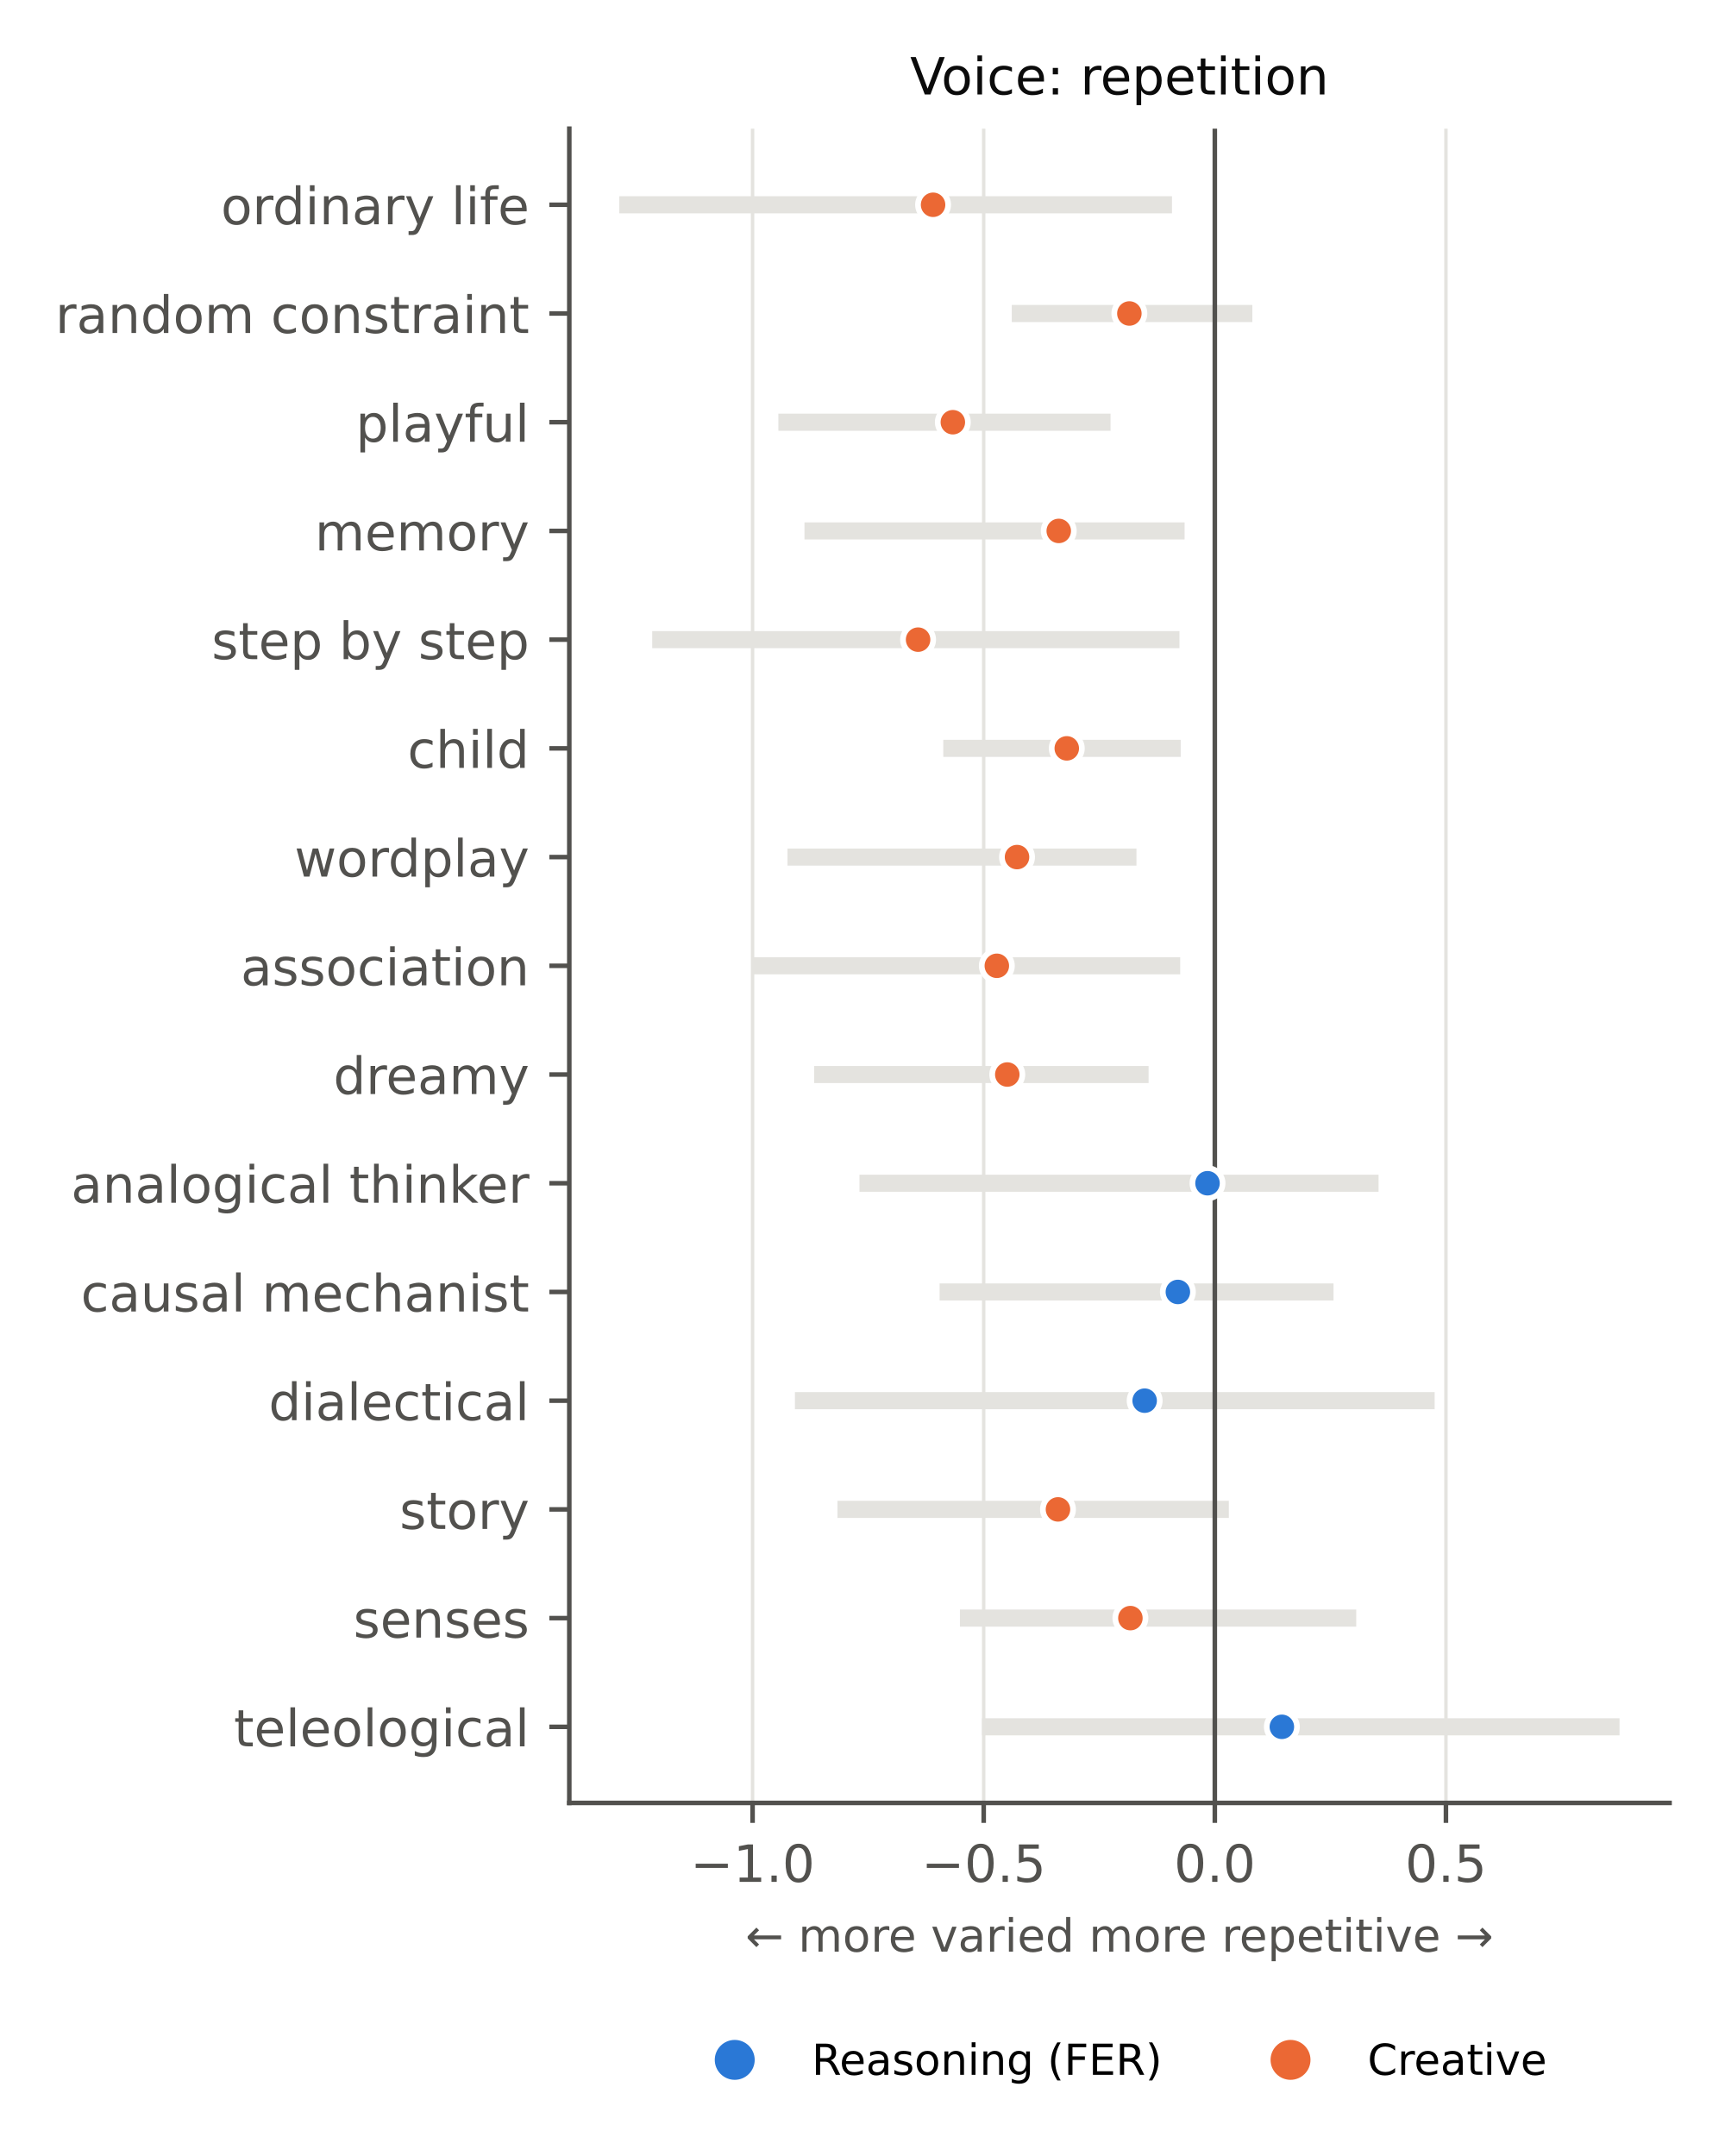
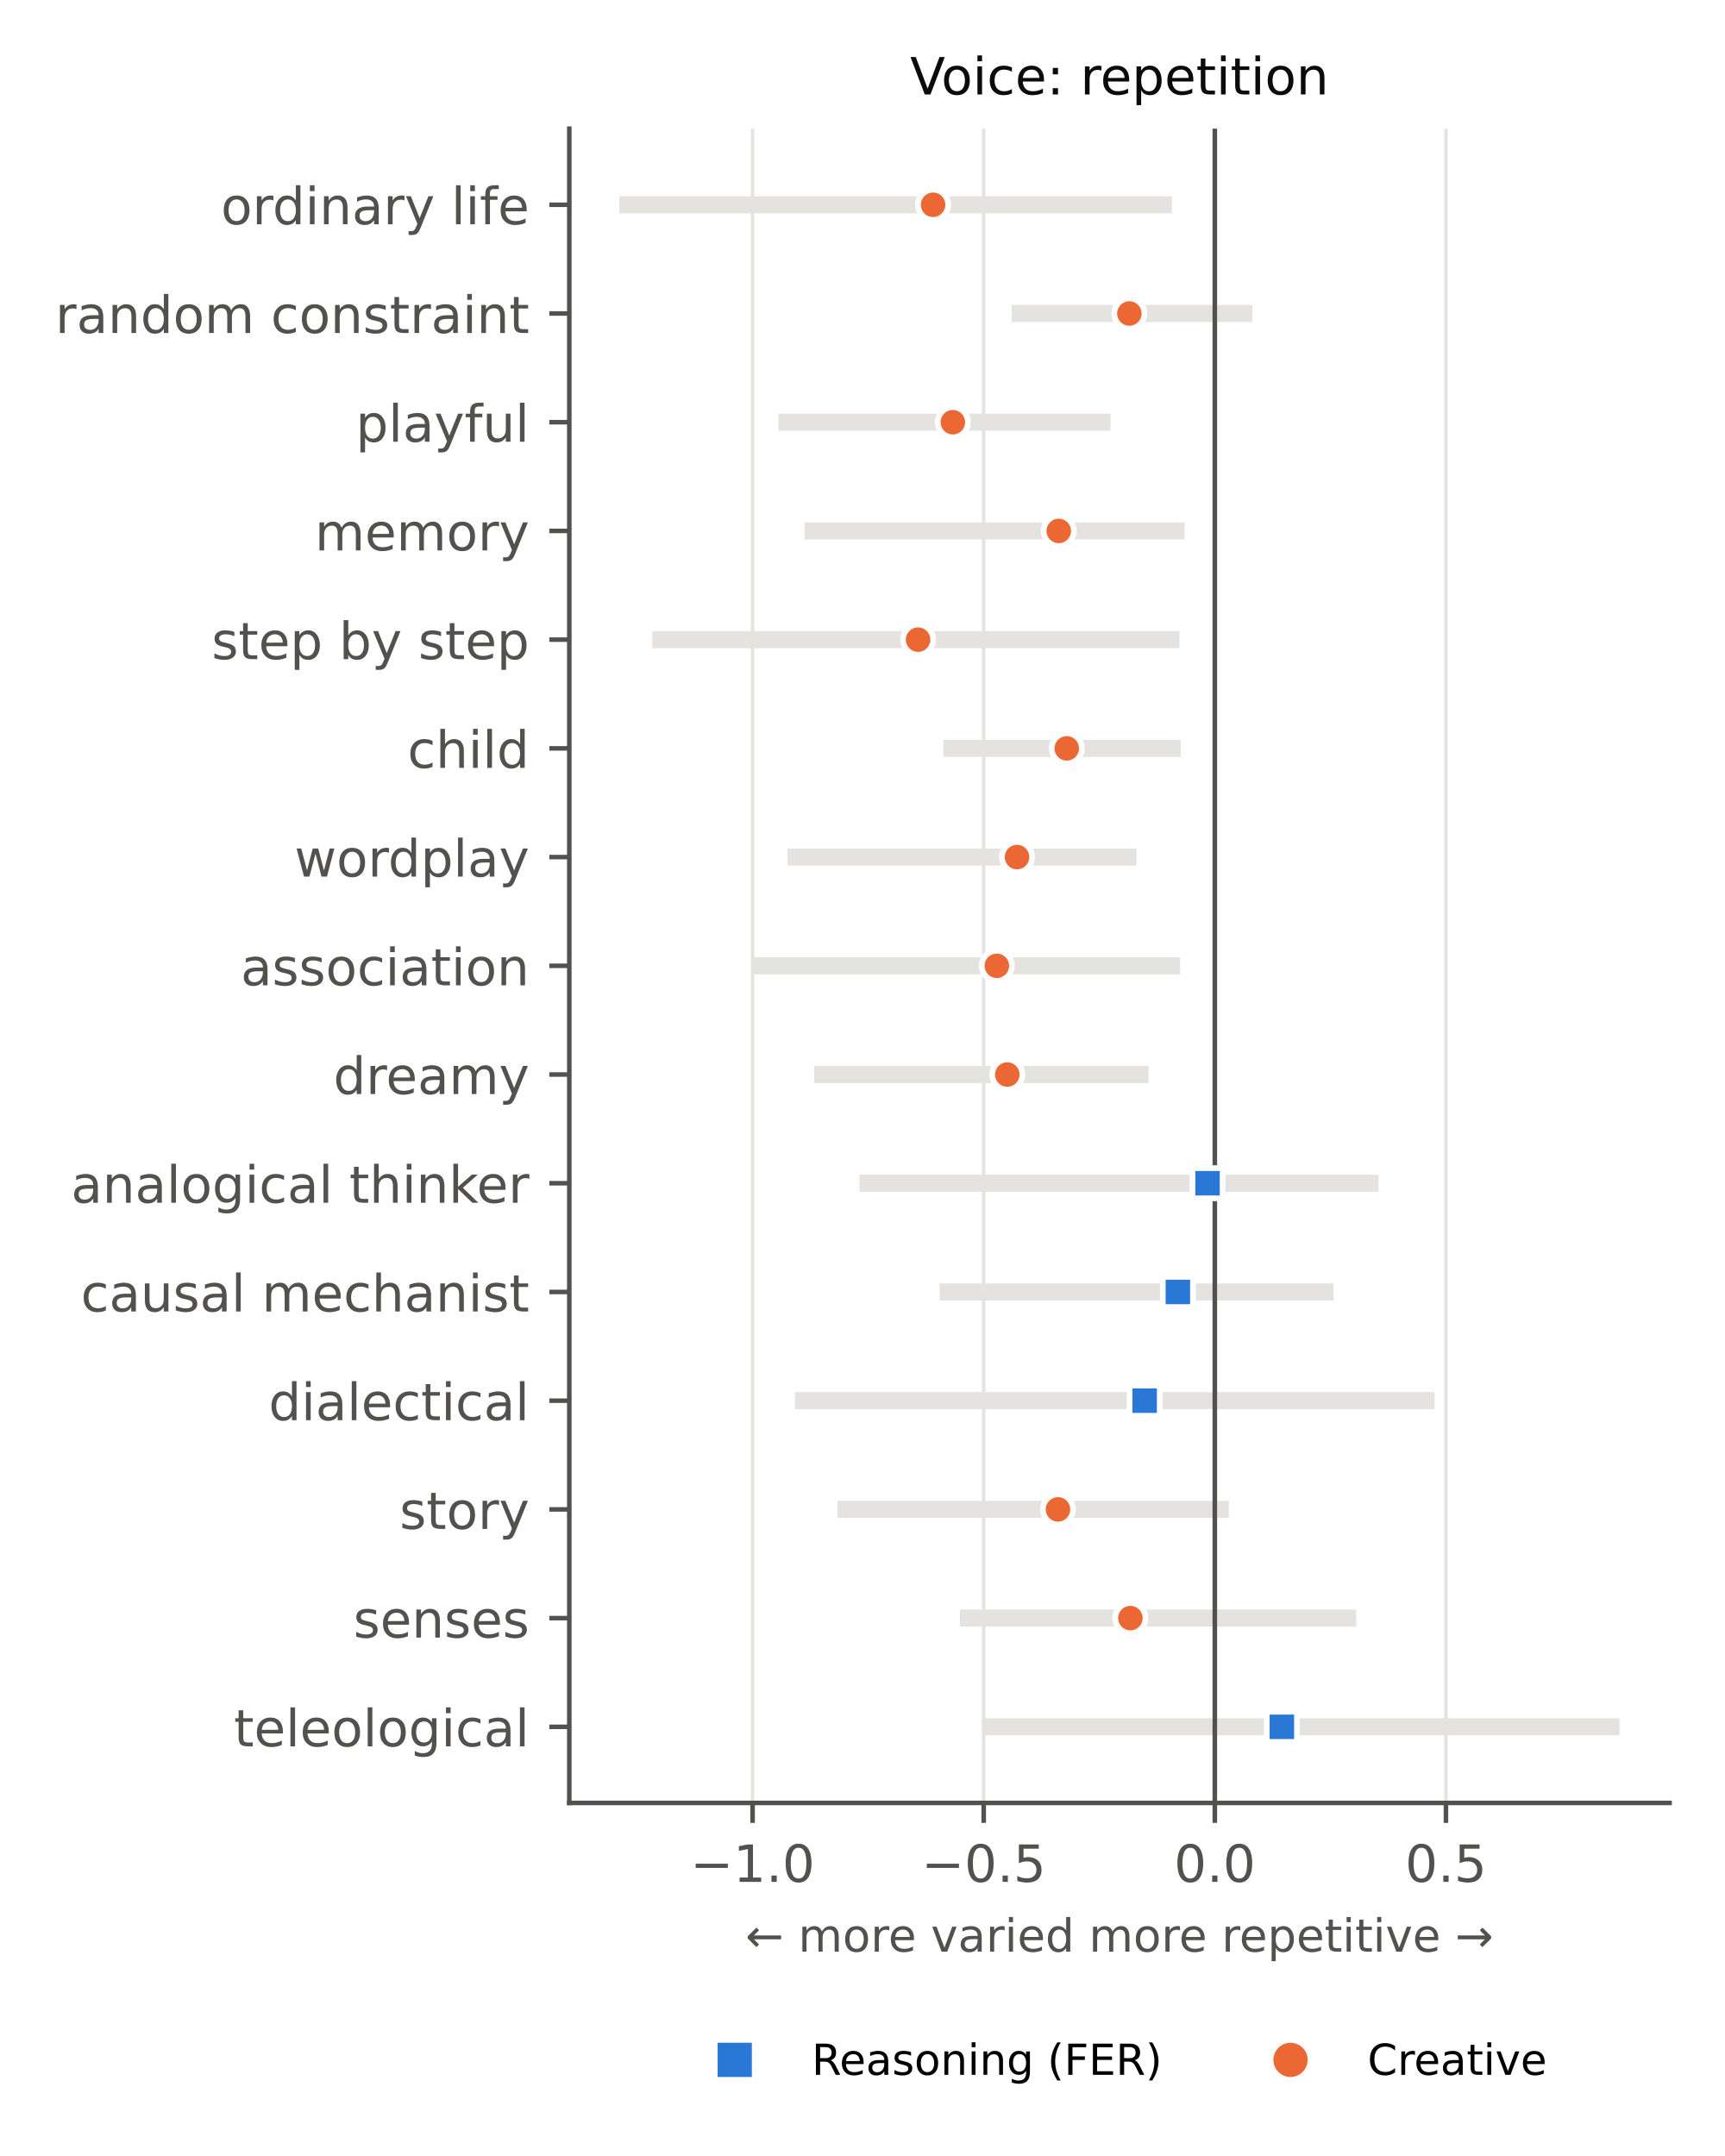
<svg xmlns="http://www.w3.org/2000/svg" xmlns:xlink="http://www.w3.org/1999/xlink" width="302.4pt" height="378pt" viewBox="0 0 302.4 378" version="1.1">
  <defs>
    <style type="text/css">*{stroke-linejoin: round; stroke-linecap: butt}</style>
  </defs>
  <g id="figure_1">
    <g id="patch_1">
      <path d="M 0 378  L 302.4 378  L 302.4 0  L 0 0  z " style="fill: #ffffff" />
    </g>
    <g id="axes_1">
      <g id="patch_2">
        <path d="M 99.801 316.097  L 292.68 316.097  L 292.68 22.56  L 99.801 22.56  z " style="fill: #ffffff" />
      </g>
      <g id="matplotlib.axis_1">
        <g id="xtick_1">
          <g id="line2d_1">
-             <path d="M 131.93 316.097  L 131.93 22.56  " clip-path="url(#p0313f74f29)" style="fill: none; stroke: #e4e3df; stroke-width: 0.6; stroke-linecap: square" />
+             <path d="M 131.93 316.097  L 131.93 22.56  " clip-path="url(#p946ab9b34a)" style="fill: none; stroke: #e4e3df; stroke-width: 0.6; stroke-linecap: square" />
          </g>
          <g id="line2d_2">
            <defs>
-               <path id="m6e00b7bcda" d="M 0 0  L 0 3.5  " style="stroke: #52514e; stroke-width: 0.8" />
+               <path id="md45878349b" d="M 0 0  L 0 3.5  " style="stroke: #52514e; stroke-width: 0.8" />
            </defs>
            <g>
-               <use xlink:href="#m6e00b7bcda" x="131.93" y="316.097" style="fill: #52514e; stroke: #52514e; stroke-width: 0.8" />
+               <use xlink:href="#md45878349b" x="131.93" y="316.097" style="fill: #52514e; stroke: #52514e; stroke-width: 0.8" />
            </g>
          </g>
          <g id="text_1">
            <text style="font-size: 9px; font-family: 'DejaVu Sans'; text-anchor: middle; fill: #52514e" x="131.93" y="329.935" transform="rotate(-0 131.9305 329.9352)">−1.0</text>
          </g>
        </g>
        <g id="xtick_2">
          <g id="line2d_3">
-             <path d="M 172.447 316.097  L 172.447 22.56  " clip-path="url(#p0313f74f29)" style="fill: none; stroke: #e4e3df; stroke-width: 0.6; stroke-linecap: square" />
+             <path d="M 172.447 316.097  L 172.447 22.56  " clip-path="url(#p946ab9b34a)" style="fill: none; stroke: #e4e3df; stroke-width: 0.6; stroke-linecap: square" />
          </g>
          <g id="line2d_4">
            <g>
-               <use xlink:href="#m6e00b7bcda" x="172.447" y="316.097" style="fill: #52514e; stroke: #52514e; stroke-width: 0.8" />
+               <use xlink:href="#md45878349b" x="172.447" y="316.097" style="fill: #52514e; stroke: #52514e; stroke-width: 0.8" />
            </g>
          </g>
          <g id="text_2">
            <text style="font-size: 9px; font-family: 'DejaVu Sans'; text-anchor: middle; fill: #52514e" x="172.447" y="329.935" transform="rotate(-0 172.4469 329.9352)">−0.5</text>
          </g>
        </g>
        <g id="xtick_3">
          <g id="line2d_5">
-             <path d="M 212.963 316.097  L 212.963 22.56  " clip-path="url(#p0313f74f29)" style="fill: none; stroke: #e4e3df; stroke-width: 0.6; stroke-linecap: square" />
+             <path d="M 212.963 316.097  L 212.963 22.56  " clip-path="url(#p946ab9b34a)" style="fill: none; stroke: #e4e3df; stroke-width: 0.6; stroke-linecap: square" />
          </g>
          <g id="line2d_6">
            <g>
-               <use xlink:href="#m6e00b7bcda" x="212.963" y="316.097" style="fill: #52514e; stroke: #52514e; stroke-width: 0.8" />
+               <use xlink:href="#md45878349b" x="212.963" y="316.097" style="fill: #52514e; stroke: #52514e; stroke-width: 0.8" />
            </g>
          </g>
          <g id="text_3">
            <text style="font-size: 9px; font-family: 'DejaVu Sans'; text-anchor: middle; fill: #52514e" x="212.963" y="329.935" transform="rotate(-0 212.9634 329.9352)">0.0</text>
          </g>
        </g>
        <g id="xtick_4">
          <g id="line2d_7">
-             <path d="M 253.48 316.097  L 253.48 22.56  " clip-path="url(#p0313f74f29)" style="fill: none; stroke: #e4e3df; stroke-width: 0.6; stroke-linecap: square" />
+             <path d="M 253.48 316.097  L 253.48 22.56  " clip-path="url(#p946ab9b34a)" style="fill: none; stroke: #e4e3df; stroke-width: 0.6; stroke-linecap: square" />
          </g>
          <g id="line2d_8">
            <g>
-               <use xlink:href="#m6e00b7bcda" x="253.48" y="316.097" style="fill: #52514e; stroke: #52514e; stroke-width: 0.8" />
+               <use xlink:href="#md45878349b" x="253.48" y="316.097" style="fill: #52514e; stroke: #52514e; stroke-width: 0.8" />
            </g>
          </g>
          <g id="text_4">
            <text style="font-size: 9px; font-family: 'DejaVu Sans'; text-anchor: middle; fill: #52514e" x="253.48" y="329.935" transform="rotate(-0 253.4799 329.9352)">0.5</text>
          </g>
        </g>
        <g id="text_5">
          <text style="font-size: 8px; font-family: 'DejaVu Sans'; text-anchor: middle; fill: #52514e" x="196.241" y="342.176" transform="rotate(-0 196.2406 342.176)">← more varied    more repetitive →</text>
        </g>
      </g>
      <g id="matplotlib.axis_2">
        <g id="ytick_1">
          <g id="line2d_9">
            <defs>
-               <path id="m3f08ceb025" d="M 0 0  L -3.5 0  " style="stroke: #52514e; stroke-width: 0.8" />
+               <path id="m07cdee89e3" d="M 0 0  L -3.5 0  " style="stroke: #52514e; stroke-width: 0.8" />
            </defs>
            <g>
-               <use xlink:href="#m3f08ceb025" x="99.801" y="302.755" style="fill: #52514e; stroke: #52514e; stroke-width: 0.8" />
+               <use xlink:href="#m07cdee89e3" x="99.801" y="302.755" style="fill: #52514e; stroke: #52514e; stroke-width: 0.8" />
            </g>
          </g>
          <g id="text_6">
            <text style="font-size: 9px; font-family: 'DejaVu Sans'; text-anchor: end; fill: #52514e" x="92.801" y="306.174" transform="rotate(-0 92.80125 306.174)">teleological</text>
          </g>
        </g>
        <g id="ytick_2">
          <g id="line2d_10">
            <g>
-               <use xlink:href="#m3f08ceb025" x="99.801" y="283.694" style="fill: #52514e; stroke: #52514e; stroke-width: 0.8" />
+               <use xlink:href="#m07cdee89e3" x="99.801" y="283.694" style="fill: #52514e; stroke: #52514e; stroke-width: 0.8" />
            </g>
          </g>
          <g id="text_7">
            <text style="font-size: 9px; font-family: 'DejaVu Sans'; text-anchor: end; fill: #52514e" x="92.801" y="287.113" transform="rotate(-0 92.80125 287.1128)">senses</text>
          </g>
        </g>
        <g id="ytick_3">
          <g id="line2d_11">
            <g>
-               <use xlink:href="#m3f08ceb025" x="99.801" y="264.633" style="fill: #52514e; stroke: #52514e; stroke-width: 0.8" />
+               <use xlink:href="#m07cdee89e3" x="99.801" y="264.633" style="fill: #52514e; stroke: #52514e; stroke-width: 0.8" />
            </g>
          </g>
          <g id="text_8">
            <text style="font-size: 9px; font-family: 'DejaVu Sans'; text-anchor: end; fill: #52514e" x="92.801" y="268.052" transform="rotate(-0 92.80125 268.0519)">story</text>
          </g>
        </g>
        <g id="ytick_4">
          <g id="line2d_12">
            <g>
-               <use xlink:href="#m3f08ceb025" x="99.801" y="245.572" style="fill: #52514e; stroke: #52514e; stroke-width: 0.8" />
+               <use xlink:href="#m07cdee89e3" x="99.801" y="245.572" style="fill: #52514e; stroke: #52514e; stroke-width: 0.8" />
            </g>
          </g>
          <g id="text_9">
            <text style="font-size: 9px; font-family: 'DejaVu Sans'; text-anchor: end; fill: #52514e" x="92.801" y="248.991" transform="rotate(-0 92.80125 248.9914)">dialectical</text>
          </g>
        </g>
        <g id="ytick_5">
          <g id="line2d_13">
            <g>
-               <use xlink:href="#m3f08ceb025" x="99.801" y="226.511" style="fill: #52514e; stroke: #52514e; stroke-width: 0.8" />
+               <use xlink:href="#m07cdee89e3" x="99.801" y="226.511" style="fill: #52514e; stroke: #52514e; stroke-width: 0.8" />
            </g>
          </g>
          <g id="text_10">
            <text style="font-size: 9px; font-family: 'DejaVu Sans'; text-anchor: end; fill: #52514e" x="92.801" y="229.931" transform="rotate(-0 92.80125 229.9305)">causal mechanist</text>
          </g>
        </g>
        <g id="ytick_6">
          <g id="line2d_14">
            <g>
-               <use xlink:href="#m3f08ceb025" x="99.801" y="207.45" style="fill: #52514e; stroke: #52514e; stroke-width: 0.8" />
+               <use xlink:href="#m07cdee89e3" x="99.801" y="207.45" style="fill: #52514e; stroke: #52514e; stroke-width: 0.8" />
            </g>
          </g>
          <g id="text_11">
            <text style="font-size: 9px; font-family: 'DejaVu Sans'; text-anchor: end; fill: #52514e" x="92.801" y="210.87" transform="rotate(-0 92.80125 210.8697)">analogical thinker</text>
          </g>
        </g>
        <g id="ytick_7">
          <g id="line2d_15">
            <g>
-               <use xlink:href="#m3f08ceb025" x="99.801" y="188.39" style="fill: #52514e; stroke: #52514e; stroke-width: 0.8" />
+               <use xlink:href="#m07cdee89e3" x="99.801" y="188.39" style="fill: #52514e; stroke: #52514e; stroke-width: 0.8" />
            </g>
          </g>
          <g id="text_12">
            <text style="font-size: 9px; font-family: 'DejaVu Sans'; text-anchor: end; fill: #52514e" x="92.801" y="191.809" transform="rotate(-0 92.80125 191.8088)">dreamy</text>
          </g>
        </g>
        <g id="ytick_8">
          <g id="line2d_16">
            <g>
-               <use xlink:href="#m3f08ceb025" x="99.801" y="169.329" style="fill: #52514e; stroke: #52514e; stroke-width: 0.8" />
+               <use xlink:href="#m07cdee89e3" x="99.801" y="169.329" style="fill: #52514e; stroke: #52514e; stroke-width: 0.8" />
            </g>
          </g>
          <g id="text_13">
            <text style="font-size: 9px; font-family: 'DejaVu Sans'; text-anchor: end; fill: #52514e" x="92.801" y="172.748" transform="rotate(-0 92.80125 172.7479)">association</text>
          </g>
        </g>
        <g id="ytick_9">
          <g id="line2d_17">
            <g>
-               <use xlink:href="#m3f08ceb025" x="99.801" y="150.268" style="fill: #52514e; stroke: #52514e; stroke-width: 0.8" />
+               <use xlink:href="#m07cdee89e3" x="99.801" y="150.268" style="fill: #52514e; stroke: #52514e; stroke-width: 0.8" />
            </g>
          </g>
          <g id="text_14">
            <text style="font-size: 9px; font-family: 'DejaVu Sans'; text-anchor: end; fill: #52514e" x="92.801" y="153.687" transform="rotate(-0 92.80125 153.6871)">wordplay</text>
          </g>
        </g>
        <g id="ytick_10">
          <g id="line2d_18">
            <g>
-               <use xlink:href="#m3f08ceb025" x="99.801" y="131.207" style="fill: #52514e; stroke: #52514e; stroke-width: 0.8" />
+               <use xlink:href="#m07cdee89e3" x="99.801" y="131.207" style="fill: #52514e; stroke: #52514e; stroke-width: 0.8" />
            </g>
          </g>
          <g id="text_15">
            <text style="font-size: 9px; font-family: 'DejaVu Sans'; text-anchor: end; fill: #52514e" x="92.801" y="134.626" transform="rotate(-0 92.80125 134.6262)">child</text>
          </g>
        </g>
        <g id="ytick_11">
          <g id="line2d_19">
            <g>
-               <use xlink:href="#m3f08ceb025" x="99.801" y="112.146" style="fill: #52514e; stroke: #52514e; stroke-width: 0.8" />
+               <use xlink:href="#m07cdee89e3" x="99.801" y="112.146" style="fill: #52514e; stroke: #52514e; stroke-width: 0.8" />
            </g>
          </g>
          <g id="text_16">
            <text style="font-size: 9px; font-family: 'DejaVu Sans'; text-anchor: end; fill: #52514e" x="92.801" y="115.565" transform="rotate(-0 92.80125 115.5654)">step by step</text>
          </g>
        </g>
        <g id="ytick_12">
          <g id="line2d_20">
            <g>
-               <use xlink:href="#m3f08ceb025" x="99.801" y="93.085" style="fill: #52514e; stroke: #52514e; stroke-width: 0.8" />
+               <use xlink:href="#m07cdee89e3" x="99.801" y="93.085" style="fill: #52514e; stroke: #52514e; stroke-width: 0.8" />
            </g>
          </g>
          <g id="text_17">
            <text style="font-size: 9px; font-family: 'DejaVu Sans'; text-anchor: end; fill: #52514e" x="92.801" y="96.504" transform="rotate(-0 92.80125 96.50414)">memory</text>
          </g>
        </g>
        <g id="ytick_13">
          <g id="line2d_21">
            <g>
-               <use xlink:href="#m3f08ceb025" x="99.801" y="74.024" style="fill: #52514e; stroke: #52514e; stroke-width: 0.8" />
+               <use xlink:href="#m07cdee89e3" x="99.801" y="74.024" style="fill: #52514e; stroke: #52514e; stroke-width: 0.8" />
            </g>
          </g>
          <g id="text_18">
            <text style="font-size: 9px; font-family: 'DejaVu Sans'; text-anchor: end; fill: #52514e" x="92.801" y="77.444" transform="rotate(-0 92.80125 77.44363)">playful</text>
          </g>
        </g>
        <g id="ytick_14">
          <g id="line2d_22">
            <g>
-               <use xlink:href="#m3f08ceb025" x="99.801" y="54.963" style="fill: #52514e; stroke: #52514e; stroke-width: 0.8" />
+               <use xlink:href="#m07cdee89e3" x="99.801" y="54.963" style="fill: #52514e; stroke: #52514e; stroke-width: 0.8" />
            </g>
          </g>
          <g id="text_19">
            <text style="font-size: 9px; font-family: 'DejaVu Sans'; text-anchor: end; fill: #52514e" x="92.801" y="58.383" transform="rotate(-0 92.80125 58.38276)">random constraint</text>
          </g>
        </g>
        <g id="ytick_15">
          <g id="line2d_23">
            <g>
-               <use xlink:href="#m3f08ceb025" x="99.801" y="35.903" style="fill: #52514e; stroke: #52514e; stroke-width: 0.8" />
+               <use xlink:href="#m07cdee89e3" x="99.801" y="35.903" style="fill: #52514e; stroke: #52514e; stroke-width: 0.8" />
            </g>
          </g>
          <g id="text_20">
            <text style="font-size: 9px; font-family: 'DejaVu Sans'; text-anchor: end; fill: #52514e" x="92.801" y="39.322" transform="rotate(-0 92.80125 39.3219)">ordinary life</text>
          </g>
        </g>
      </g>
      <g id="LineCollection_1">
-         <path d="M 172.141 302.755  L 283.913 302.755  " clip-path="url(#p0313f74f29)" style="fill: none; stroke: #e4e3df; stroke-width: 3" />
-         <path d="M 168.282 283.694  L 237.755 283.694  " clip-path="url(#p0313f74f29)" style="fill: none; stroke: #e4e3df; stroke-width: 3" />
-         <path d="M 146.812 264.633  L 215.423 264.633  " clip-path="url(#p0313f74f29)" style="fill: none; stroke: #e4e3df; stroke-width: 3" />
-         <path d="M 139.354 245.572  L 251.498 245.572  " clip-path="url(#p0313f74f29)" style="fill: none; stroke: #e4e3df; stroke-width: 3" />
-         <path d="M 164.716 226.511  L 233.772 226.511  " clip-path="url(#p0313f74f29)" style="fill: none; stroke: #e4e3df; stroke-width: 3" />
-         <path d="M 150.666 207.45  L 241.667 207.45  " clip-path="url(#p0313f74f29)" style="fill: none; stroke: #e4e3df; stroke-width: 3" />
-         <path d="M 142.717 188.39  L 201.351 188.39  " clip-path="url(#p0313f74f29)" style="fill: none; stroke: #e4e3df; stroke-width: 3" />
-         <path d="M 131.98 169.329  L 206.895 169.329  " clip-path="url(#p0313f74f29)" style="fill: none; stroke: #e4e3df; stroke-width: 3" />
-         <path d="M 138.052 150.268  L 199.226 150.268  " clip-path="url(#p0313f74f29)" style="fill: none; stroke: #e4e3df; stroke-width: 3" />
-         <path d="M 165.361 131.207  L 206.985 131.207  " clip-path="url(#p0313f74f29)" style="fill: none; stroke: #e4e3df; stroke-width: 3" />
-         <path d="M 114.337 112.146  L 206.764 112.146  " clip-path="url(#p0313f74f29)" style="fill: none; stroke: #e4e3df; stroke-width: 3" />
-         <path d="M 141.029 93.085  L 207.665 93.085  " clip-path="url(#p0313f74f29)" style="fill: none; stroke: #e4e3df; stroke-width: 3" />
-         <path d="M 136.451 74.024  L 194.684 74.024  " clip-path="url(#p0313f74f29)" style="fill: none; stroke: #e4e3df; stroke-width: 3" />
-         <path d="M 177.365 54.963  L 219.54 54.963  " clip-path="url(#p0313f74f29)" style="fill: none; stroke: #e4e3df; stroke-width: 3" />
-         <path d="M 108.568 35.903  L 205.451 35.903  " clip-path="url(#p0313f74f29)" style="fill: none; stroke: #e4e3df; stroke-width: 3" />
-       </g>
-       <g id="line2d_24">
-         <path d="M 212.963 316.097  L 212.963 22.56  " clip-path="url(#p0313f74f29)" style="fill: none; stroke: #52514e; stroke-width: 0.8; stroke-linecap: square" />
-       </g>
-       <g id="line2d_25" />
+         <path d="M 172.141 302.755  L 283.913 302.755  " clip-path="url(#p946ab9b34a)" style="fill: none; stroke: #e4e3df; stroke-width: 3" />
+         <path d="M 168.282 283.694  L 237.755 283.694  " clip-path="url(#p946ab9b34a)" style="fill: none; stroke: #e4e3df; stroke-width: 3" />
+         <path d="M 146.812 264.633  L 215.423 264.633  " clip-path="url(#p946ab9b34a)" style="fill: none; stroke: #e4e3df; stroke-width: 3" />
+         <path d="M 139.354 245.572  L 251.498 245.572  " clip-path="url(#p946ab9b34a)" style="fill: none; stroke: #e4e3df; stroke-width: 3" />
+         <path d="M 164.716 226.511  L 233.772 226.511  " clip-path="url(#p946ab9b34a)" style="fill: none; stroke: #e4e3df; stroke-width: 3" />
+         <path d="M 150.666 207.45  L 241.667 207.45  " clip-path="url(#p946ab9b34a)" style="fill: none; stroke: #e4e3df; stroke-width: 3" />
+         <path d="M 142.717 188.39  L 201.351 188.39  " clip-path="url(#p946ab9b34a)" style="fill: none; stroke: #e4e3df; stroke-width: 3" />
+         <path d="M 131.98 169.329  L 206.895 169.329  " clip-path="url(#p946ab9b34a)" style="fill: none; stroke: #e4e3df; stroke-width: 3" />
+         <path d="M 138.052 150.268  L 199.226 150.268  " clip-path="url(#p946ab9b34a)" style="fill: none; stroke: #e4e3df; stroke-width: 3" />
+         <path d="M 165.361 131.207  L 206.985 131.207  " clip-path="url(#p946ab9b34a)" style="fill: none; stroke: #e4e3df; stroke-width: 3" />
+         <path d="M 114.337 112.146  L 206.764 112.146  " clip-path="url(#p946ab9b34a)" style="fill: none; stroke: #e4e3df; stroke-width: 3" />
+         <path d="M 141.029 93.085  L 207.665 93.085  " clip-path="url(#p946ab9b34a)" style="fill: none; stroke: #e4e3df; stroke-width: 3" />
+         <path d="M 136.451 74.024  L 194.684 74.024  " clip-path="url(#p946ab9b34a)" style="fill: none; stroke: #e4e3df; stroke-width: 3" />
+         <path d="M 177.365 54.963  L 219.54 54.963  " clip-path="url(#p946ab9b34a)" style="fill: none; stroke: #e4e3df; stroke-width: 3" />
+         <path d="M 108.568 35.903  L 205.451 35.903  " clip-path="url(#p946ab9b34a)" style="fill: none; stroke: #e4e3df; stroke-width: 3" />
+       </g>
+       <g id="line2d_24" />
+       <g id="line2d_25">
+         <path d="M 212.963 316.097  L 212.963 22.56  " clip-path="url(#p946ab9b34a)" style="fill: none; stroke: #52514e; stroke-width: 0.8; stroke-linecap: square" />
+       </g>
      <g id="line2d_26" />
+       <g id="line2d_27" />
      <g id="patch_3">
        <path d="M 99.801 316.097  L 99.801 22.56  " style="fill: none; stroke: #52514e; stroke-width: 0.8; stroke-linejoin: miter; stroke-linecap: square" />
      </g>
      <g id="patch_4">
        <path d="M 99.801 316.097  L 292.68 316.097  " style="fill: none; stroke: #52514e; stroke-width: 0.8; stroke-linejoin: miter; stroke-linecap: square" />
      </g>
-       <g id="line2d_27">
-         <defs>
-           <path id="m15e4f6ec15" d="M 0 2.646  C 0.702 2.646 1.375 2.367 1.871 1.871  C 2.367 1.375 2.646 0.702 2.646 0  C 2.646 -0.702 2.367 -1.375 1.871 -1.871  C 1.375 -2.367 0.702 -2.646 0 -2.646  C -0.702 -2.646 -1.375 -2.367 -1.871 -1.871  C -2.367 -1.375 -2.646 -0.702 -2.646 0  C -2.646 0.702 -2.367 1.375 -1.871 1.871  C -1.375 2.367 -0.702 2.646 0 2.646  z " style="stroke: #ffffff" />
-         </defs>
-         <g clip-path="url(#p0313f74f29)">
-           <use xlink:href="#m15e4f6ec15" x="224.717" y="302.755" style="fill: #2a78d6; stroke: #ffffff" />
-           <use xlink:href="#m15e4f6ec15" x="200.663" y="245.572" style="fill: #2a78d6; stroke: #ffffff" />
-           <use xlink:href="#m15e4f6ec15" x="206.486" y="226.511" style="fill: #2a78d6; stroke: #ffffff" />
-           <use xlink:href="#m15e4f6ec15" x="211.683" y="207.45" style="fill: #2a78d6; stroke: #ffffff" />
-         </g>
-       </g>
-       <g id="line2d_28">
-         <defs>
-           <path id="mf26a0715c9" d="M 0 2.646  C 0.702 2.646 1.375 2.367 1.871 1.871  C 2.367 1.375 2.646 0.702 2.646 0  C 2.646 -0.702 2.367 -1.375 1.871 -1.871  C 1.375 -2.367 0.702 -2.646 0 -2.646  C -0.702 -2.646 -1.375 -2.367 -1.871 -1.871  C -2.367 -1.375 -2.646 -0.702 -2.646 0  C -2.646 0.702 -2.367 1.375 -1.871 1.871  C -1.375 2.367 -0.702 2.646 0 2.646  z " style="stroke: #ffffff" />
-         </defs>
-         <g clip-path="url(#p0313f74f29)">
-           <use xlink:href="#mf26a0715c9" x="198.163" y="283.694" style="fill: #eb6834; stroke: #ffffff" />
-           <use xlink:href="#mf26a0715c9" x="185.467" y="264.633" style="fill: #eb6834; stroke: #ffffff" />
-           <use xlink:href="#mf26a0715c9" x="176.582" y="188.39" style="fill: #eb6834; stroke: #ffffff" />
-           <use xlink:href="#mf26a0715c9" x="174.748" y="169.329" style="fill: #eb6834; stroke: #ffffff" />
-           <use xlink:href="#mf26a0715c9" x="178.289" y="150.268" style="fill: #eb6834; stroke: #ffffff" />
-           <use xlink:href="#mf26a0715c9" x="187.009" y="131.207" style="fill: #eb6834; stroke: #ffffff" />
-           <use xlink:href="#mf26a0715c9" x="160.945" y="112.146" style="fill: #eb6834; stroke: #ffffff" />
-           <use xlink:href="#mf26a0715c9" x="185.603" y="93.085" style="fill: #eb6834; stroke: #ffffff" />
-           <use xlink:href="#mf26a0715c9" x="167.038" y="74.024" style="fill: #eb6834; stroke: #ffffff" />
-           <use xlink:href="#mf26a0715c9" x="197.983" y="54.963" style="fill: #eb6834; stroke: #ffffff" />
-           <use xlink:href="#mf26a0715c9" x="163.573" y="35.903" style="fill: #eb6834; stroke: #ffffff" />
-         </g>
+       <g id="patch_5">
+         <path d="M 222.072 305.4  L 227.363 305.4  L 227.363 300.109  L 222.072 300.109  z " clip-path="url(#p946ab9b34a)" style="fill: #2a78d6; stroke: #ffffff; stroke-linejoin: miter" />
+       </g>
+       <g id="patch_6">
+         <path d="M 198.163 286.34  C 198.865 286.34 199.538 286.061 200.034 285.565  C 200.53 285.069 200.809 284.395 200.809 283.694  C 200.809 282.992 200.53 282.319 200.034 281.823  C 199.538 281.327 198.865 281.048 198.163 281.048  C 197.462 281.048 196.789 281.327 196.293 281.823  C 195.796 282.319 195.518 282.992 195.518 283.694  C 195.518 284.395 195.796 285.069 196.293 285.565  C 196.789 286.061 197.462 286.34 198.163 286.34  z " clip-path="url(#p946ab9b34a)" style="fill: #eb6834; stroke: #ffffff; stroke-linejoin: miter" />
+       </g>
+       <g id="patch_7">
+         <path d="M 185.467 267.279  C 186.169 267.279 186.842 267 187.338 266.504  C 187.834 266.008 188.113 265.335 188.113 264.633  C 188.113 263.931 187.834 263.258 187.338 262.762  C 186.842 262.266 186.169 261.987 185.467 261.987  C 184.766 261.987 184.093 262.266 183.596 262.762  C 183.1 263.258 182.821 263.931 182.821 264.633  C 182.821 265.335 183.1 266.008 183.596 266.504  C 184.093 267 184.766 267.279 185.467 267.279  z " clip-path="url(#p946ab9b34a)" style="fill: #eb6834; stroke: #ffffff; stroke-linejoin: miter" />
+       </g>
+       <g id="patch_8">
+         <path d="M 198.017 248.218  L 203.309 248.218  L 203.309 242.926  L 198.017 242.926  z " clip-path="url(#p946ab9b34a)" style="fill: #2a78d6; stroke: #ffffff; stroke-linejoin: miter" />
+       </g>
+       <g id="patch_9">
+         <path d="M 203.84 229.157  L 209.132 229.157  L 209.132 223.865  L 203.84 223.865  z " clip-path="url(#p946ab9b34a)" style="fill: #2a78d6; stroke: #ffffff; stroke-linejoin: miter" />
+       </g>
+       <g id="patch_10">
+         <path d="M 209.037 210.096  L 214.329 210.096  L 214.329 204.805  L 209.037 204.805  z " clip-path="url(#p946ab9b34a)" style="fill: #2a78d6; stroke: #ffffff; stroke-linejoin: miter" />
+       </g>
+       <g id="patch_11">
+         <path d="M 176.582 191.035  C 177.283 191.035 177.956 190.756 178.452 190.26  C 178.949 189.764 179.227 189.091 179.227 188.39  C 179.227 187.688 178.949 187.015 178.452 186.519  C 177.956 186.023 177.283 185.744 176.582 185.744  C 175.88 185.744 175.207 186.023 174.711 186.519  C 174.215 187.015 173.936 187.688 173.936 188.39  C 173.936 189.091 174.215 189.764 174.711 190.26  C 175.207 190.756 175.88 191.035 176.582 191.035  z " clip-path="url(#p946ab9b34a)" style="fill: #eb6834; stroke: #ffffff; stroke-linejoin: miter" />
+       </g>
+       <g id="patch_12">
+         <path d="M 174.748 171.974  C 175.45 171.974 176.123 171.696 176.619 171.199  C 177.115 170.703 177.394 170.03 177.394 169.329  C 177.394 168.627 177.115 167.954 176.619 167.458  C 176.123 166.962 175.45 166.683 174.748 166.683  C 174.047 166.683 173.374 166.962 172.877 167.458  C 172.381 167.954 172.102 168.627 172.102 169.329  C 172.102 170.03 172.381 170.703 172.877 171.199  C 173.374 171.696 174.047 171.974 174.748 171.974  z " clip-path="url(#p946ab9b34a)" style="fill: #eb6834; stroke: #ffffff; stroke-linejoin: miter" />
+       </g>
+       <g id="patch_13">
+         <path d="M 178.289 152.914  C 178.991 152.914 179.664 152.635 180.16 152.139  C 180.656 151.642 180.935 150.969 180.935 150.268  C 180.935 149.566 180.656 148.893 180.16 148.397  C 179.664 147.901 178.991 147.622 178.289 147.622  C 177.587 147.622 176.914 147.901 176.418 148.397  C 175.922 148.893 175.643 149.566 175.643 150.268  C 175.643 150.969 175.922 151.642 176.418 152.139  C 176.914 152.635 177.587 152.914 178.289 152.914  z " clip-path="url(#p946ab9b34a)" style="fill: #eb6834; stroke: #ffffff; stroke-linejoin: miter" />
+       </g>
+       <g id="patch_14">
+         <path d="M 187.009 133.853  C 187.71 133.853 188.383 133.574 188.88 133.078  C 189.376 132.582 189.655 131.909 189.655 131.207  C 189.655 130.505 189.376 129.832 188.88 129.336  C 188.383 128.84 187.71 128.561 187.009 128.561  C 186.307 128.561 185.634 128.84 185.138 129.336  C 184.642 129.832 184.363 130.505 184.363 131.207  C 184.363 131.909 184.642 132.582 185.138 133.078  C 185.634 133.574 186.307 133.853 187.009 133.853  z " clip-path="url(#p946ab9b34a)" style="fill: #eb6834; stroke: #ffffff; stroke-linejoin: miter" />
+       </g>
+       <g id="patch_15">
+         <path d="M 160.945 114.792  C 161.647 114.792 162.32 114.513 162.816 114.017  C 163.312 113.521 163.591 112.848 163.591 112.146  C 163.591 111.444 163.312 110.771 162.816 110.275  C 162.32 109.779 161.647 109.5 160.945 109.5  C 160.243 109.5 159.57 109.779 159.074 110.275  C 158.578 110.771 158.299 111.444 158.299 112.146  C 158.299 112.848 158.578 113.521 159.074 114.017  C 159.57 114.513 160.243 114.792 160.945 114.792  z " clip-path="url(#p946ab9b34a)" style="fill: #eb6834; stroke: #ffffff; stroke-linejoin: miter" />
+       </g>
+       <g id="patch_16">
+         <path d="M 185.603 95.731  C 186.305 95.731 186.978 95.452 187.474 94.956  C 187.97 94.46 188.249 93.787 188.249 93.085  C 188.249 92.384 187.97 91.711 187.474 91.214  C 186.978 90.718 186.305 90.439 185.603 90.439  C 184.901 90.439 184.228 90.718 183.732 91.214  C 183.236 91.711 182.957 92.384 182.957 93.085  C 182.957 93.787 183.236 94.46 183.732 94.956  C 184.228 95.452 184.901 95.731 185.603 95.731  z " clip-path="url(#p946ab9b34a)" style="fill: #eb6834; stroke: #ffffff; stroke-linejoin: miter" />
+       </g>
+       <g id="patch_17">
+         <path d="M 167.038 76.67  C 167.74 76.67 168.413 76.391 168.909 75.895  C 169.405 75.399 169.684 74.726 169.684 74.024  C 169.684 73.323 169.405 72.65 168.909 72.154  C 168.413 71.657 167.74 71.379 167.038 71.379  C 166.337 71.379 165.664 71.657 165.167 72.154  C 164.671 72.65 164.392 73.323 164.392 74.024  C 164.392 74.726 164.671 75.399 165.167 75.895  C 165.664 76.391 166.337 76.67 167.038 76.67  z " clip-path="url(#p946ab9b34a)" style="fill: #eb6834; stroke: #ffffff; stroke-linejoin: miter" />
+       </g>
+       <g id="patch_18">
+         <path d="M 197.983 57.609  C 198.684 57.609 199.357 57.33 199.854 56.834  C 200.35 56.338 200.628 55.665 200.628 54.963  C 200.628 54.262 200.35 53.589 199.854 53.093  C 199.357 52.596 198.684 52.318 197.983 52.318  C 197.281 52.318 196.608 52.596 196.112 53.093  C 195.616 53.589 195.337 54.262 195.337 54.963  C 195.337 55.665 195.616 56.338 196.112 56.834  C 196.608 57.33 197.281 57.609 197.983 57.609  z " clip-path="url(#p946ab9b34a)" style="fill: #eb6834; stroke: #ffffff; stroke-linejoin: miter" />
+       </g>
+       <g id="patch_19">
+         <path d="M 163.573 38.548  C 164.275 38.548 164.948 38.27 165.444 37.773  C 165.94 37.277 166.219 36.604 166.219 35.903  C 166.219 35.201 165.94 34.528 165.444 34.032  C 164.948 33.536 164.275 33.257 163.573 33.257  C 162.871 33.257 162.198 33.536 161.702 34.032  C 161.206 34.528 160.927 35.201 160.927 35.903  C 160.927 36.604 161.206 37.277 161.702 37.773  C 162.198 38.27 162.871 38.548 163.573 38.548  z " clip-path="url(#p946ab9b34a)" style="fill: #eb6834; stroke: #ffffff; stroke-linejoin: miter" />
      </g>
      <g id="text_21">
        <text style="font-size: 9px; font-family: 'DejaVu Sans'; text-anchor: middle; fill: #0b0b0b" x="196.241" y="16.56" transform="rotate(-0 196.2406 16.56)">Voice: repetition</text>
      </g>
      <g id="legend_1">
+         <g id="line2d_28">
+           <defs>
+             <path id="m1e54ce86bb" d="M -3 3  L 3 3  L 3 -3  L -3 -3  z " />
+           </defs>
+           <g>
+             <use xlink:href="#m1e54ce86bb" x="128.802" y="361.146" style="fill: #2a78d6" />
+           </g>
+         </g>
+         <g id="text_22">
+           <text style="font-size: 7.5px; font-family: 'DejaVu Sans'; text-anchor: start" x="142.302" y="363.771" transform="rotate(-0 142.3021 363.7706)">Reasoning (FER)</text>
+         </g>
        <g id="line2d_29">
          <defs>
-             <path id="m7cd850754a" d="M 0 3  C 0.796 3 1.559 2.684 2.121 2.121  C 2.684 1.559 3 0.796 3 0  C 3 -0.796 2.684 -1.559 2.121 -2.121  C 1.559 -2.684 0.796 -3 0 -3  C -0.796 -3 -1.559 -2.684 -2.121 -2.121  C -2.684 -1.559 -3 -0.796 -3 0  C -3 0.796 -2.684 1.559 -2.121 2.121  C -1.559 2.684 -0.796 3 0 3  z " style="stroke: #2a78d6" />
+             <path id="md3200eefba" d="M 0 3  C 0.796 3 1.559 2.684 2.121 2.121  C 2.684 1.559 3 0.796 3 0  C 3 -0.796 2.684 -1.559 2.121 -2.121  C 1.559 -2.684 0.796 -3 0 -3  C -0.796 -3 -1.559 -2.684 -2.121 -2.121  C -2.684 -1.559 -3 -0.796 -3 0  C -3 0.796 -2.684 1.559 -2.121 2.121  C -1.559 2.684 -0.796 3 0 3  z " />
          </defs>
          <g>
-             <use xlink:href="#m7cd850754a" x="128.802" y="361.146" style="fill: #2a78d6; stroke: #2a78d6" />
-           </g>
-         </g>
-         <g id="text_22">
-           <text style="font-size: 7.5px; font-family: 'DejaVu Sans'; text-anchor: start" x="142.302" y="363.771" transform="rotate(-0 142.3021 363.7706)">Reasoning (FER)</text>
-         </g>
-         <g id="line2d_30">
-           <defs>
-             <path id="mccfc21a602" d="M 0 3  C 0.796 3 1.559 2.684 2.121 2.121  C 2.684 1.559 3 0.796 3 0  C 3 -0.796 2.684 -1.559 2.121 -2.121  C 1.559 -2.684 0.796 -3 0 -3  C -0.796 -3 -1.559 -2.684 -2.121 -2.121  C -2.684 -1.559 -3 -0.796 -3 0  C -3 0.796 -2.684 1.559 -2.121 2.121  C -1.559 2.684 -0.796 3 0 3  z " style="stroke: #eb6834" />
-           </defs>
-           <g>
-             <use xlink:href="#mccfc21a602" x="226.235" y="361.146" style="fill: #eb6834; stroke: #eb6834" />
+             <use xlink:href="#md3200eefba" x="226.235" y="361.146" style="fill: #eb6834" />
          </g>
        </g>
        <g id="text_23">
          <text style="font-size: 7.5px; font-family: 'DejaVu Sans'; text-anchor: start" x="239.735" y="363.771" transform="rotate(-0 239.7354 363.7706)">Creative</text>
        </g>
      </g>
    </g>
  </g>
  <defs>
-     <clipPath id="p0313f74f29">
+     <clipPath id="p946ab9b34a">
      <rect x="99.801" y="22.56" width="192.879" height="293.537" />
    </clipPath>
  </defs>
</svg>
